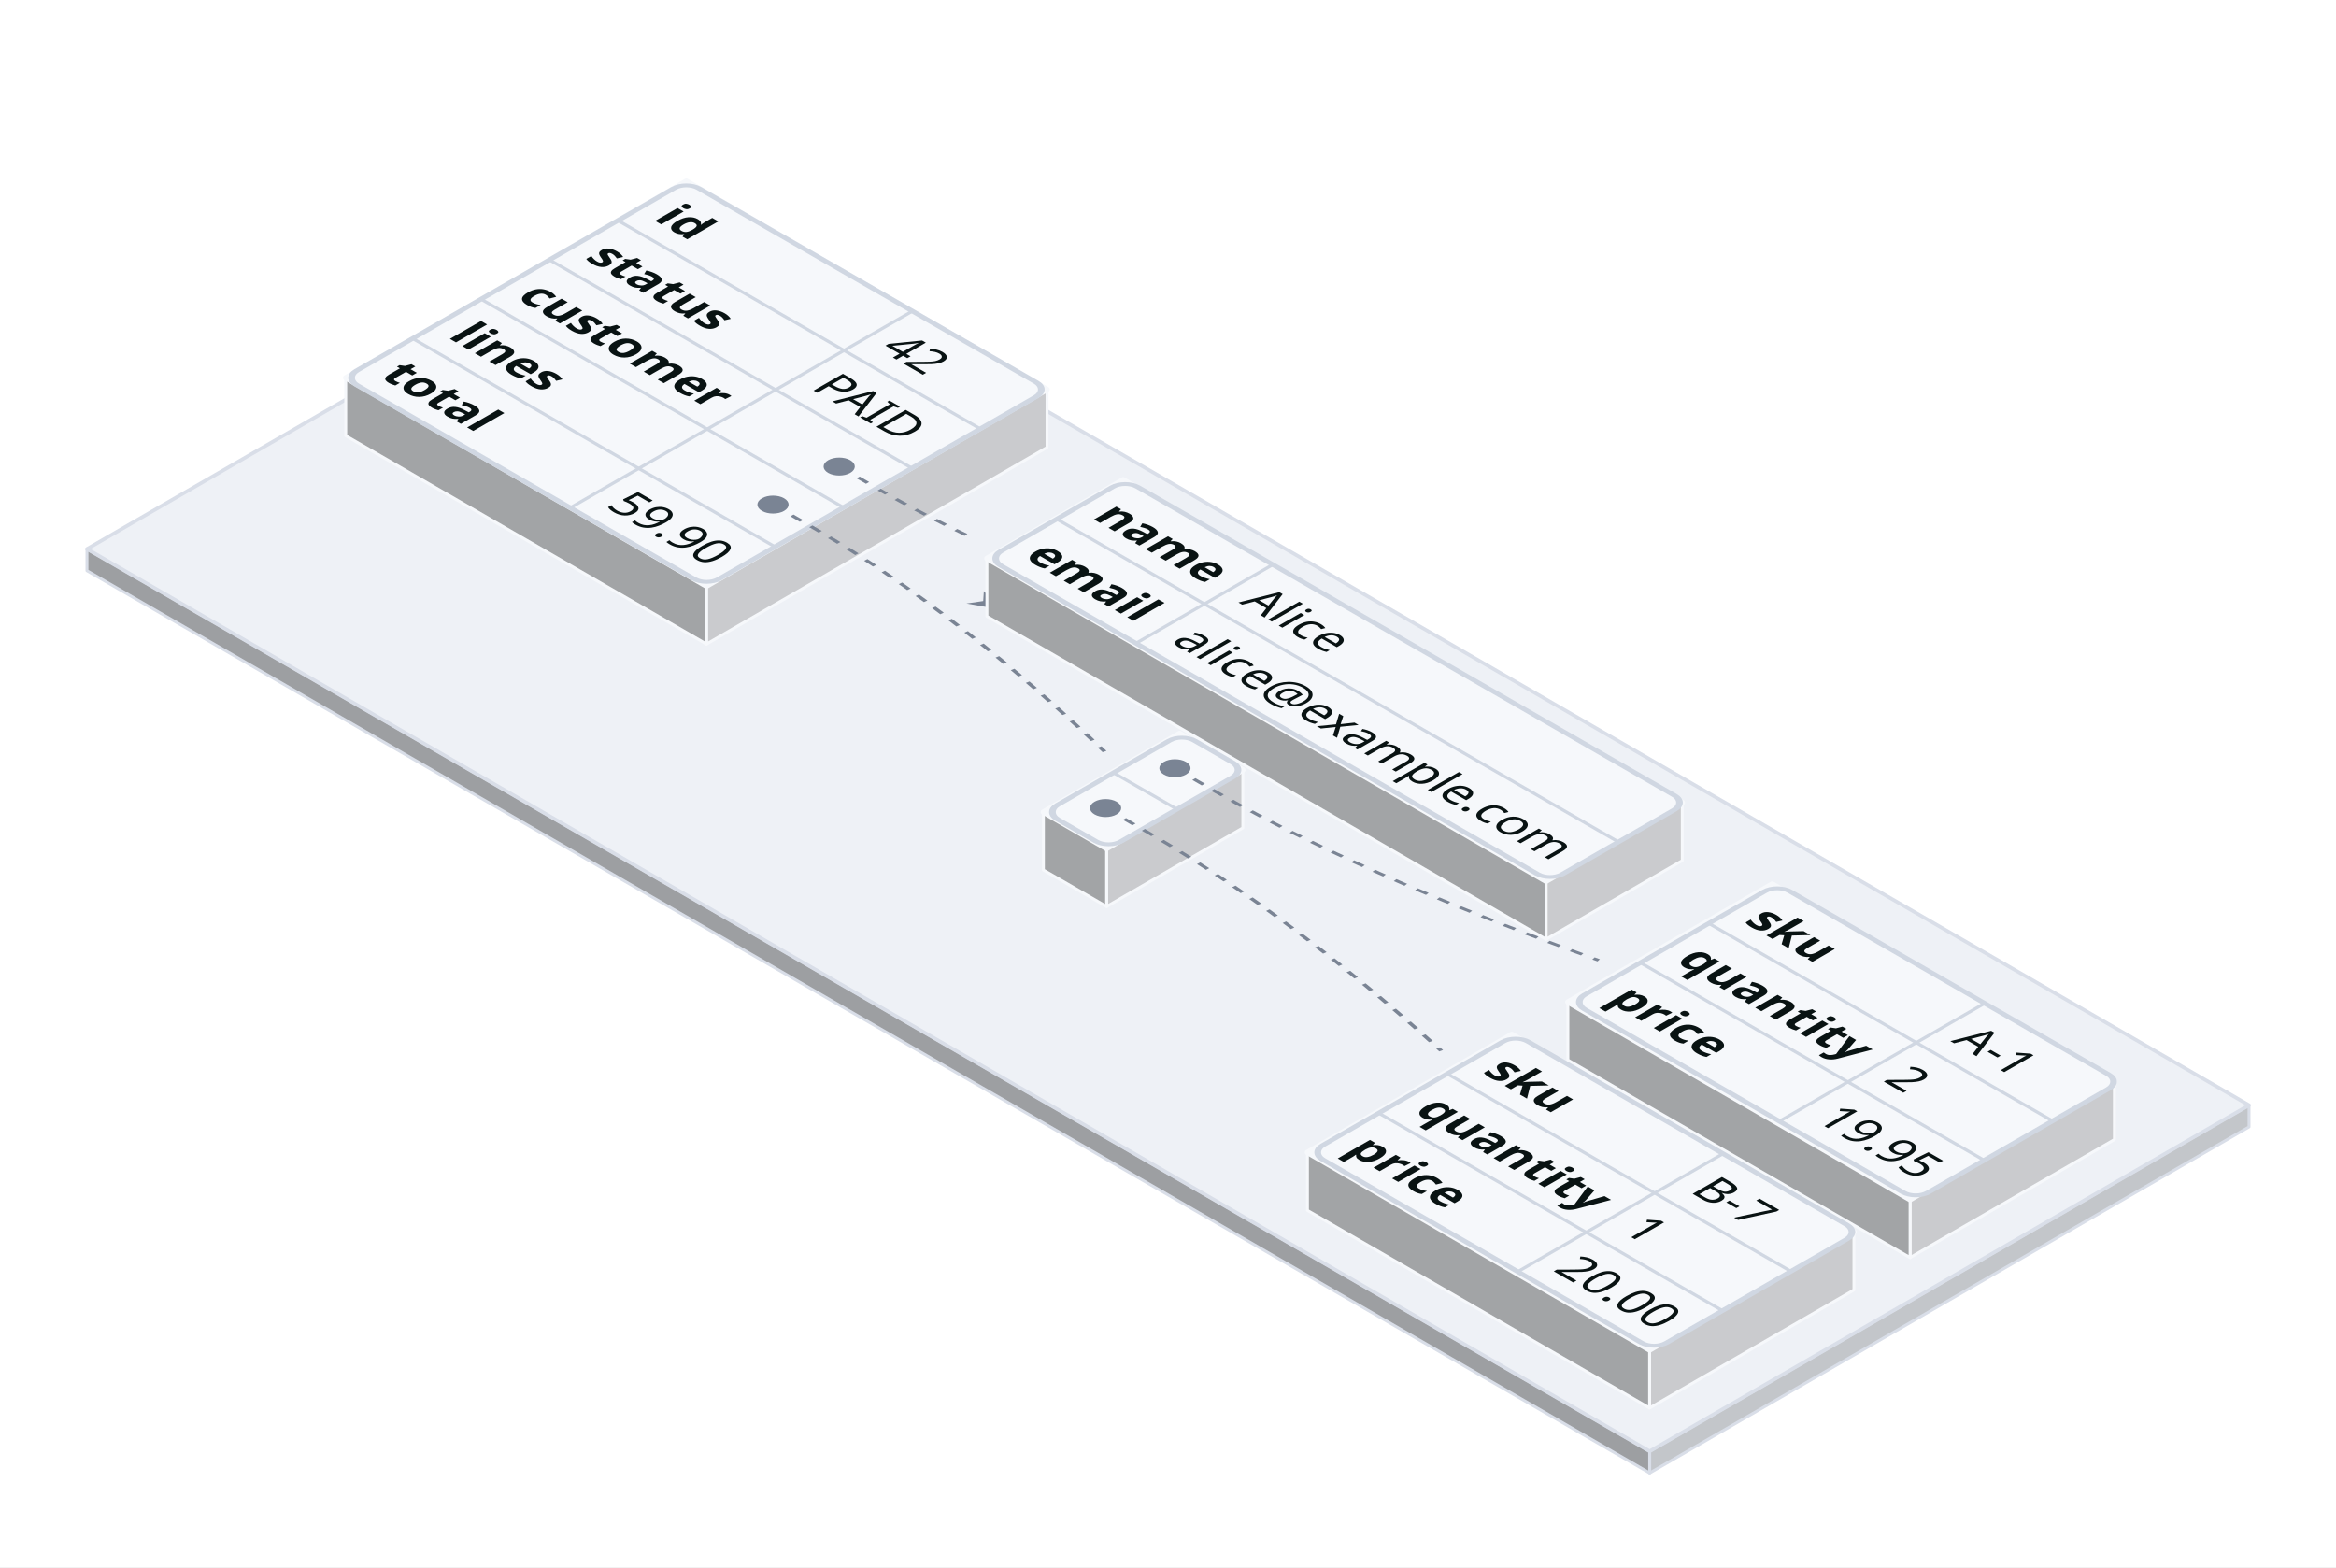
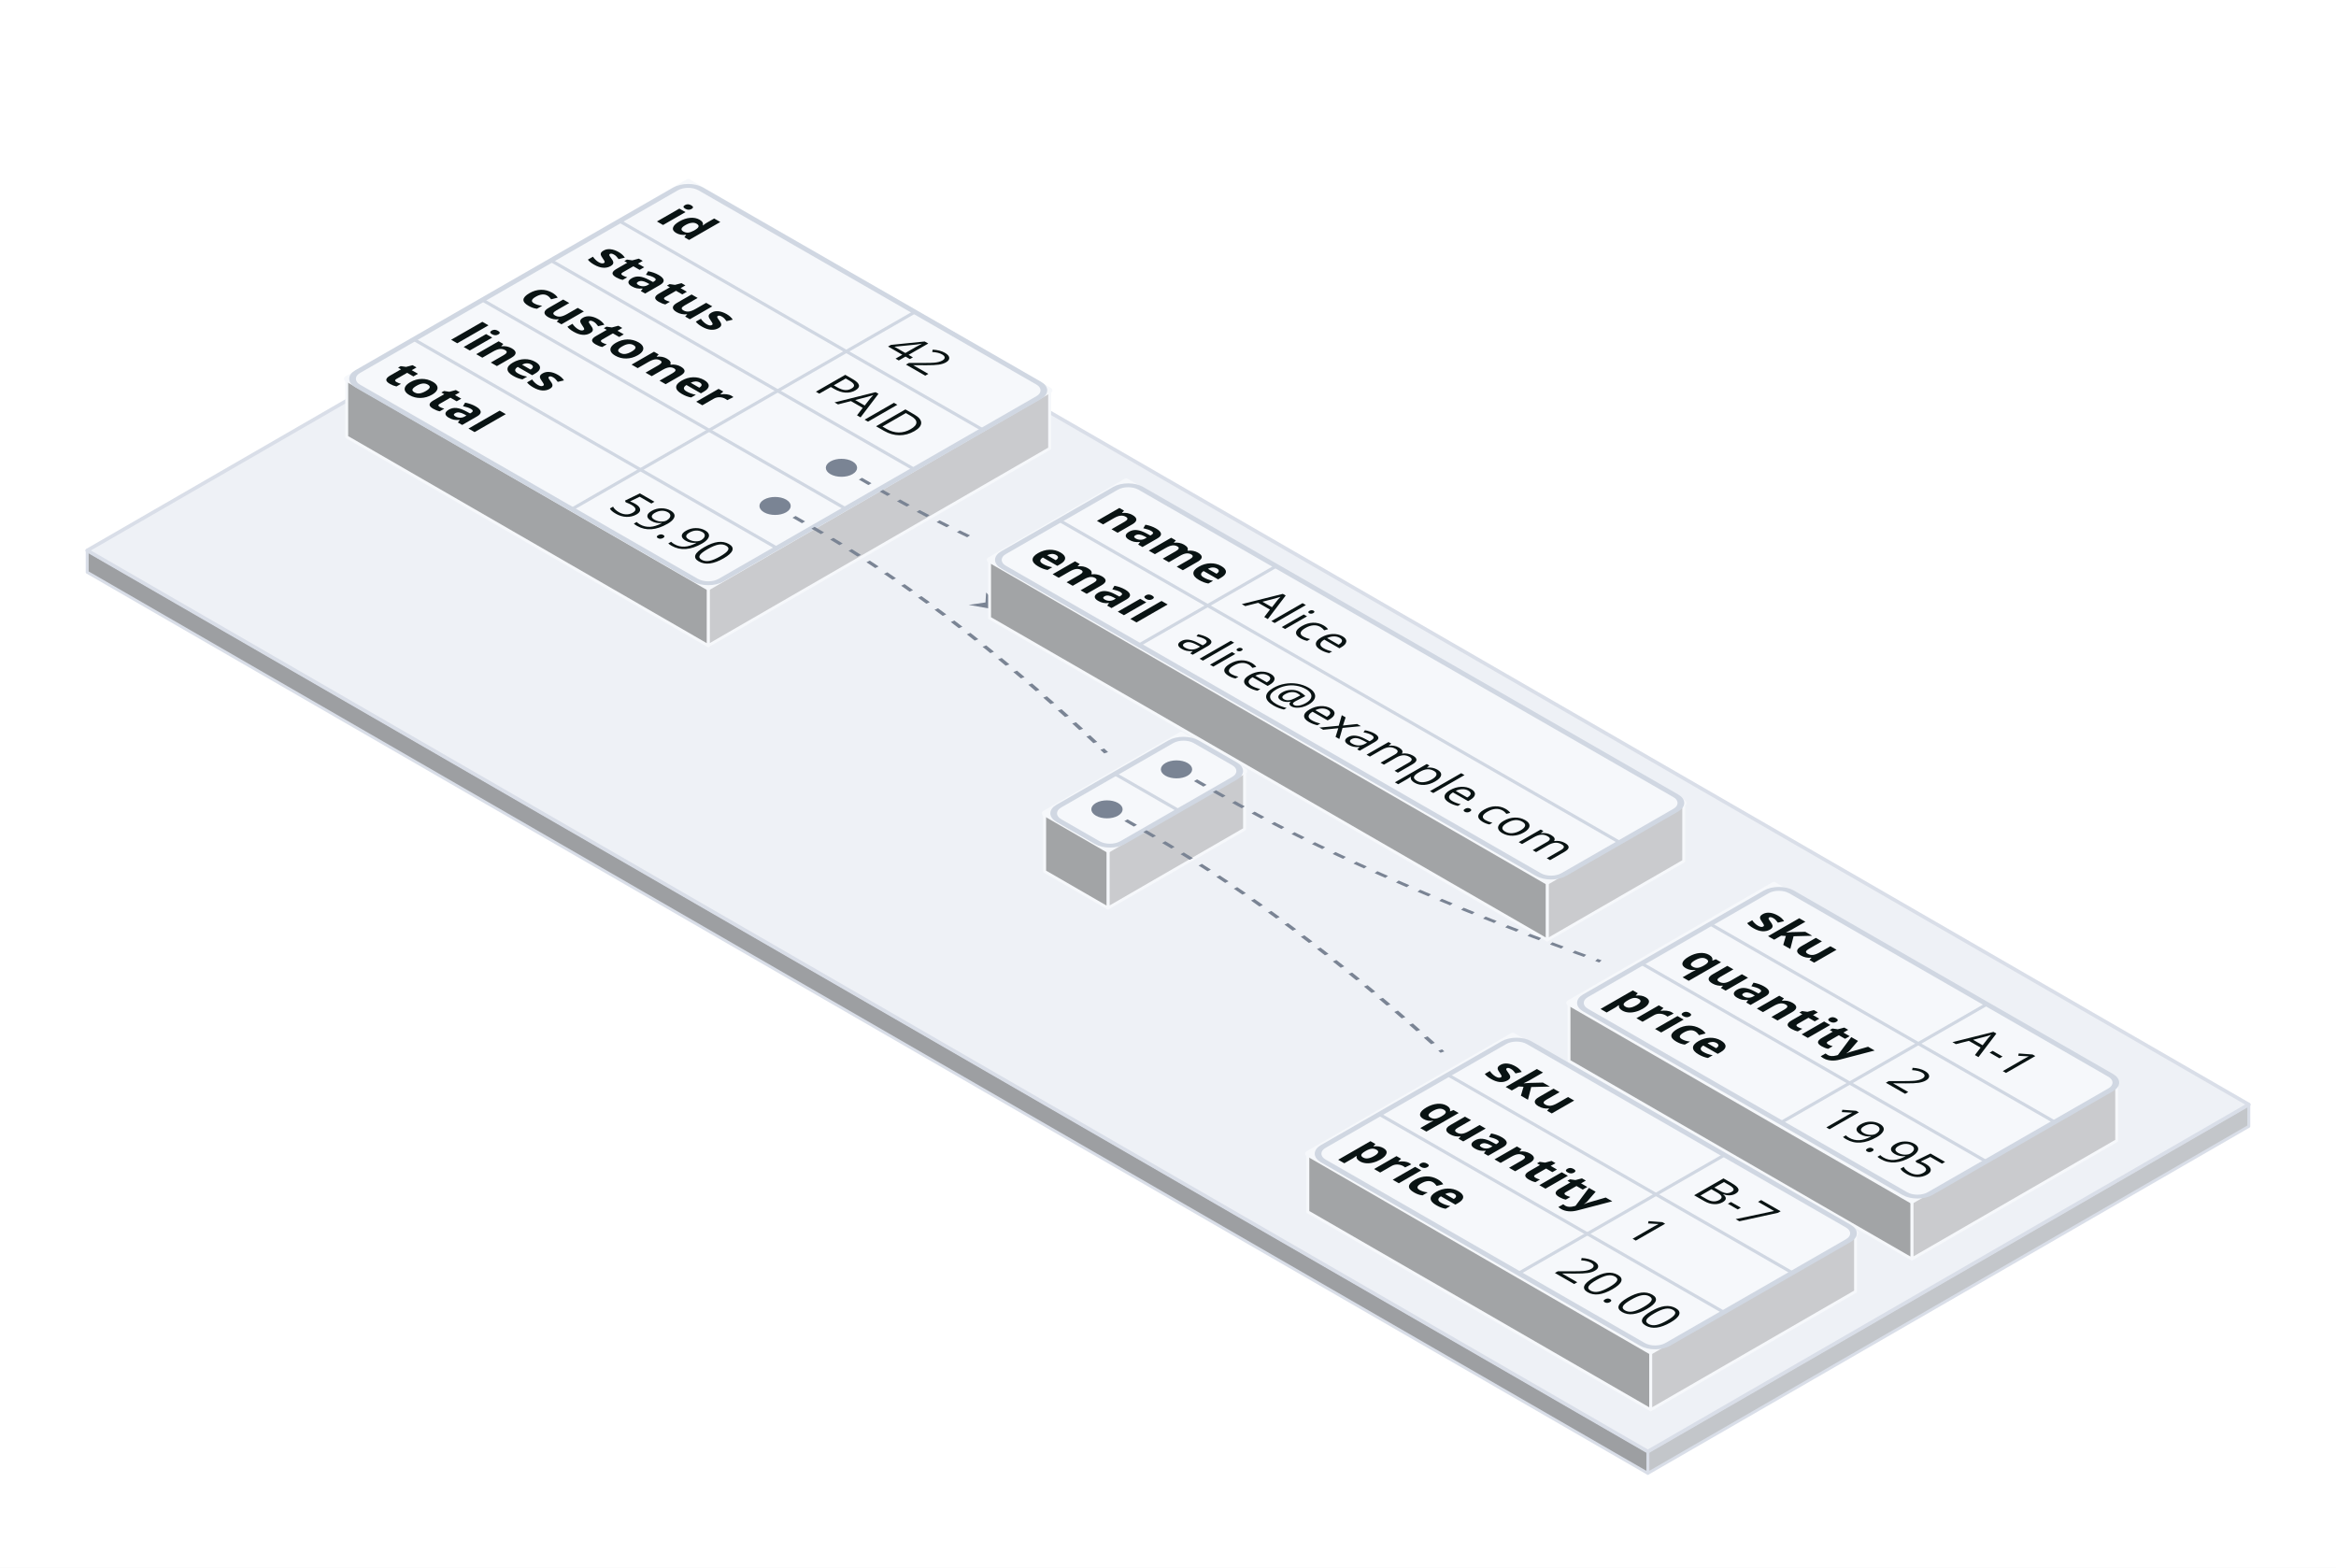
- <svg xmlns="http://www.w3.org/2000/svg" viewBox="-189.41 -56 644.69 432.5" width="644.69" height="432.5">
-   <rect x="-189.41" y="-56" width="644.69" height="432.5" fill="#ffffff" />
+ <svg xmlns="http://www.w3.org/2000/svg" viewBox="-189.41 -56 642.96 431.5" width="642.96" height="431.5">
+   <rect x="-189.41" y="-56" width="642.96" height="431.5" fill="#ffffff" />
  <g transform="translate(0,6)">
-     <polygon points="431.28,249 265.87,344.5 265.87,338.5 431.28,243" fill="#c3c6ca" stroke="#d9dee8" stroke-width="0.8" stroke-linejoin="round" />
-     <polygon points="265.87,344.5 -165.41,95.5 -165.41,89.5 265.87,338.5" fill="#9d9fa2" stroke="#d9dee8" stroke-width="0.8" stroke-linejoin="round" />
-     <polygon points="0,-6 431.28,243 265.87,338.5 -165.41,89.5" fill="#eef1f6" stroke="#d9dee8" stroke-width="1" stroke-linejoin="round" />
+     <polygon points="429.55,248 264.14,343.5 264.14,337.5 429.55,242" fill="#c3c6ca" stroke="#d9dee8" stroke-width="0.8" stroke-linejoin="round" />
+     <polygon points="264.14,343.5 -165.41,95.5 -165.41,89.5 264.14,337.5" fill="#9d9fa2" stroke="#d9dee8" stroke-width="0.8" stroke-linejoin="round" />
+     <polygon points="0,-6 429.55,242 264.14,337.5 -165.41,89.5" fill="#eef1f6" stroke="#d9dee8" stroke-width="1" stroke-linejoin="round" />
  </g>
  <defs />
  <g transform="translate(0,-0) matrix(0.87 0.5 -0.87 0.5 0 0)">
-     <path d="M154.969,66.11 L156.959,62.777 L154.316,59.934 L162.363,62.206 L154.969,66.11" fill="#7A8494" />
-   </g>
-   <g transform="translate(0,-0) matrix(0.87 0.5 -0.87 0.5 0 0)">
-     <path d="M232.965,104.056 L235.972,101.634 L234.488,98.069 L241.211,102.967 L232.965,104.056" fill="#7A8494" />
-   </g>
-   <g transform="translate(0,-0) matrix(0.87 0.5 -0.87 0.5 0 0)">
-     <path d="M370.429,83.295 L371.969,79.776 L369.023,77.312 L377.204,78.546 L370.429,83.295" fill="#7A8494" />
-   </g>
-   <g transform="translate(0,-0) matrix(0.87 0.5 -0.87 0.5 0 0)">
-     <path d="M369.014,133.231 L371.939,130.749 L370.375,127.246 L377.175,131.939 L369.014,133.231" fill="#7A8494" />
-   </g>
-   <g transform="translate(0,0)">
-     <polygon points="99.55,67.48 5.56,121.74 5.56,105.74 99.55,51.48" fill="#cacbce" stroke="#F6F8FB" stroke-width="0.8" stroke-linejoin="round" />
-     <polygon points="5.56,121.74 -93.99,64.26 -93.99,48.26 5.56,105.74" fill="#a2a4a6" stroke="#F6F8FB" stroke-width="0.8" stroke-linejoin="round" />
-     <polygon points="0,-6 99.55,51.48 5.56,105.74 -93.99,48.26" fill="#F6F8FB" stroke="#F6F8FB" stroke-width="1.5" stroke-linejoin="round" />
-   </g>
-   <g transform="translate(0,0)">
-     <polygon points="153.59,172.47 115.99,194.17 115.99,178.17 153.59,156.47" fill="#cacbce" stroke="#F6F8FB" stroke-width="0.8" stroke-linejoin="round" />
-     <polygon points="115.99,194.17 98.55,184.1 98.55,168.1 115.99,178.17" fill="#a2a4a6" stroke="#F6F8FB" stroke-width="0.8" stroke-linejoin="round" />
-     <polygon points="136.14,146.4 153.59,156.47 115.99,178.17 98.55,168.1" fill="#F6F8FB" stroke="#F6F8FB" stroke-width="1.5" stroke-linejoin="round" />
-   </g>
-   <g transform="translate(0,0)">
-     <polygon points="274.87,181.49 237.27,203.19 237.27,187.19 274.87,165.49" fill="#cacbce" stroke="#F6F8FB" stroke-width="0.8" stroke-linejoin="round" />
-     <polygon points="237.27,203.19 82.96,114.1 82.96,98.1 237.27,187.19" fill="#a2a4a6" stroke="#F6F8FB" stroke-width="0.8" stroke-linejoin="round" />
-     <polygon points="120.56,76.4 274.87,165.49 237.27,187.19 82.96,98.1" fill="#F6F8FB" stroke="#F6F8FB" stroke-width="1.5" stroke-linejoin="round" />
-   </g>
-   <g transform="translate(0,0)">
-     <polygon points="394.12,258.49 337.73,291.05 337.73,275.05 394.12,242.49" fill="#cacbce" stroke="#F6F8FB" stroke-width="0.8" stroke-linejoin="round" />
-     <polygon points="337.73,291.05 243.3,236.53 243.3,220.53 337.73,275.05" fill="#a2a4a6" stroke="#F6F8FB" stroke-width="0.8" stroke-linejoin="round" />
-     <polygon points="299.7,187.97 394.12,242.49 337.73,275.05 243.3,220.53" fill="#F6F8FB" stroke="#F6F8FB" stroke-width="1.5" stroke-linejoin="round" />
-   </g>
-   <g transform="translate(0,0)">
-     <polygon points="322.24,299.99 265.85,332.55 265.85,316.55 322.24,283.99" fill="#cacbce" stroke="#F6F8FB" stroke-width="0.8" stroke-linejoin="round" />
-     <polygon points="265.85,332.55 171.42,278.03 171.42,262.03 265.85,316.55" fill="#a2a4a6" stroke="#F6F8FB" stroke-width="0.8" stroke-linejoin="round" />
-     <polygon points="227.82,229.47 322.24,283.99 265.85,316.55 171.42,262.03" fill="#F6F8FB" stroke="#F6F8FB" stroke-width="1.5" stroke-linejoin="round" />
+     <path d="M154.856,66.098 L156.836,62.777 L154.203,59.947 L162.219,62.206 L154.856,66.098" fill="#7A8494" />
+   </g>
+   <g transform="translate(0,-0) matrix(0.87 0.5 -0.87 0.5 0 0)">
+     <path d="M232.533,104.044 L235.531,101.634 L234.057,98.081 L240.749,102.967 L232.533,104.044" fill="#7A8494" />
+   </g>
+   <g transform="translate(0,-0) matrix(0.87 0.5 -0.87 0.5 0 0)">
+     <path d="M369.614,83.286 L371.147,79.776 L368.207,77.321 L376.367,78.546 L369.614,83.286" fill="#7A8494" />
+   </g>
+   <g transform="translate(0,-0) matrix(0.87 0.5 -0.87 0.5 0 0)">
+     <path d="M368.199,133.222 L371.117,130.749 L369.56,127.255 L376.337,131.939 L368.199,133.222" fill="#7A8494" />
+   </g>
+   <g transform="translate(0,0)">
+     <polygon points="99.49,67.44 5.51,121.7 5.51,105.7 99.49,51.44" fill="#cacbce" stroke="#F6F8FB" stroke-width="0.8" stroke-linejoin="round" />
+     <polygon points="5.51,121.7 -93.98,64.26 -93.98,48.26 5.51,105.7" fill="#a2a4a6" stroke="#F6F8FB" stroke-width="0.8" stroke-linejoin="round" />
+     <polygon points="0,-6 99.49,51.44 5.51,105.7 -93.98,48.26" fill="#F6F8FB" stroke="#F6F8FB" stroke-width="1.5" stroke-linejoin="round" />
+   </g>
+   <g transform="translate(0,0)">
+     <polygon points="153.14,172.21 115.55,193.92 115.55,177.92 153.14,156.21" fill="#cacbce" stroke="#F6F8FB" stroke-width="0.8" stroke-linejoin="round" />
+     <polygon points="115.55,193.92 98.12,183.85 98.12,167.85 115.55,177.92" fill="#a2a4a6" stroke="#F6F8FB" stroke-width="0.8" stroke-linejoin="round" />
+     <polygon points="135.71,146.15 153.14,156.21 115.55,177.92 98.12,167.85" fill="#F6F8FB" stroke="#F6F8FB" stroke-width="1.5" stroke-linejoin="round" />
+   </g>
+   <g transform="translate(0,0)">
+     <polygon points="274.02,181 236.43,202.7 236.43,186.7 274.02,165" fill="#cacbce" stroke="#F6F8FB" stroke-width="0.8" stroke-linejoin="round" />
+     <polygon points="236.43,202.7 82.96,114.1 82.96,98.1 236.43,186.7" fill="#a2a4a6" stroke="#F6F8FB" stroke-width="0.8" stroke-linejoin="round" />
+     <polygon points="120.55,76.4 274.02,165 236.43,186.7 82.96,98.1" fill="#F6F8FB" stroke="#F6F8FB" stroke-width="1.5" stroke-linejoin="round" />
+   </g>
+   <g transform="translate(0,0)">
+     <polygon points="393.19,257.95 336.8,290.51 336.8,274.51 393.19,241.95" fill="#cacbce" stroke="#F6F8FB" stroke-width="0.8" stroke-linejoin="round" />
+     <polygon points="336.8,290.51 242.44,236.03 242.44,220.03 336.8,274.51" fill="#a2a4a6" stroke="#F6F8FB" stroke-width="0.8" stroke-linejoin="round" />
+     <polygon points="298.83,187.47 393.19,241.95 336.8,274.51 242.44,220.03" fill="#F6F8FB" stroke="#F6F8FB" stroke-width="1.5" stroke-linejoin="round" />
+   </g>
+   <g transform="translate(0,0)">
+     <polygon points="321.31,299.45 264.92,332.01 264.92,316.01 321.31,283.45" fill="#cacbce" stroke="#F6F8FB" stroke-width="0.8" stroke-linejoin="round" />
+     <polygon points="264.92,332.01 170.56,277.53 170.56,261.53 264.92,316.01" fill="#a2a4a6" stroke="#F6F8FB" stroke-width="0.8" stroke-linejoin="round" />
+     <polygon points="226.95,228.97 321.31,283.45 264.92,316.01 170.56,261.53" fill="#F6F8FB" stroke="#F6F8FB" stroke-width="1.5" stroke-linejoin="round" />
  </g>
  <g transform="translate(0,-16) matrix(0.87 0.5 -0.87 0.5 0 0)">
    <ellipse cx="113" cy="64.5" rx="3" ry="3" fill="#7A8494" style="stroke:#7A8494;stroke-width:1;" />
  </g>
  <g transform="translate(0,-16) matrix(0.87 0.5 -0.87 0.5 0 0)">
-     <ellipse cx="249.5" cy="94.5" rx="3" ry="3" fill="#7A8494" style="stroke:#7A8494;stroke-width:1;" />
-   </g>
-   <g transform="translate(0,-16) matrix(0.87 0.5 -0.87 0.5 0 0)">
-     <ellipse cx="249.5" cy="116.5" rx="3" ry="3" fill="#7A8494" style="stroke:#7A8494;stroke-width:1;" />
+     <ellipse cx="249" cy="94.5" rx="3" ry="3" fill="#7A8494" style="stroke:#7A8494;stroke-width:1;" />
+   </g>
+   <g transform="translate(0,-16) matrix(0.87 0.5 -0.87 0.5 0 0)">
+     <ellipse cx="249" cy="116.5" rx="3" ry="3" fill="#7A8494" style="stroke:#7A8494;stroke-width:1;" />
  </g>
  <g transform="translate(0,-16) matrix(0.87 0.5 -0.87 0.5 0 0)">
    <ellipse cx="113" cy="85.5" rx="3" ry="3" fill="#7A8494" style="stroke:#7A8494;stroke-width:1;" />
  </g>
  <g transform="translate(0,-16) matrix(0.87 0.5 -0.87 0.5 0 0)">
-     <text x="15" y="25.897" fill="#091313" font-size="13" textLength="12.194" font-weight="700" font-family="Noto Sans">id</text>
-   </g>
-   <g transform="translate(0,-16) matrix(0.87 0.5 -0.87 0.5 0 0)">
-     <line x1="10" y1="31.706" x2="124.952" y2="31.706" style="stroke:#D0D7E2;stroke-width:1;" />
-   </g>
-   <g transform="translate(0,-16) matrix(0.87 0.5 -0.87 0.5 0 0)">
-     <text x="15" y="47.603" fill="#091313" font-size="13" textLength="40.599" font-weight="700" font-family="Noto Sans">status</text>
-   </g>
-   <g transform="translate(0,-16) matrix(0.87 0.5 -0.87 0.5 0 0)">
-     <line x1="10" y1="53.412" x2="124.952" y2="53.412" style="stroke:#D0D7E2;stroke-width:1;" />
-   </g>
-   <g transform="translate(0,-16) matrix(0.87 0.5 -0.87 0.5 0 0)">
-     <text x="15" y="69.309" fill="#091313" font-size="13" textLength="61.724" font-weight="700" font-family="Noto Sans">customer</text>
-   </g>
-   <g transform="translate(0,-16) matrix(0.87 0.5 -0.87 0.5 0 0)">
-     <line x1="10" y1="75.118" x2="124.952" y2="75.118" style="stroke:#D0D7E2;stroke-width:1;" />
-   </g>
-   <g transform="translate(0,-16) matrix(0.87 0.5 -0.87 0.5 0 0)">
-     <line x1="81.724" y1="10" x2="81.724" y2="31.706" style="stroke:#D0D7E2;stroke-width:1;" />
-   </g>
-   <g transform="translate(0,-16) matrix(0.87 0.5 -0.87 0.5 0 0)">
-     <text x="15" y="91.015" fill="#091313" font-size="13" textLength="30.615" font-weight="700" font-family="Noto Sans">lines</text>
-   </g>
-   <g transform="translate(0,-16) matrix(0.87 0.5 -0.87 0.5 0 0)">
-     <line x1="10" y1="96.824" x2="124.952" y2="96.824" style="stroke:#D0D7E2;stroke-width:1;" />
-   </g>
-   <g transform="translate(0,-16) matrix(0.87 0.5 -0.87 0.5 0 0)">
-     <text x="86.724" y="25.897" fill="#091313" font-size="13" textLength="14.872" font-family="Noto Sans">42</text>
-   </g>
-   <g transform="translate(0,-16) matrix(0.87 0.5 -0.87 0.5 0 0)">
-     <line x1="81.724" y1="31.706" x2="81.724" y2="53.412" style="stroke:#D0D7E2;stroke-width:1;" />
-   </g>
-   <g transform="translate(0,-16) matrix(0.87 0.5 -0.87 0.5 0 0)">
-     <text x="15" y="112.721" fill="#091313" font-size="13" textLength="31.148" font-weight="700" font-family="Noto Sans">total</text>
-   </g>
-   <g transform="translate(0,-16) matrix(0.87 0.5 -0.87 0.5 0 0)">
-     <text x="86.724" y="47.603" fill="#091313" font-size="13" textLength="30.069" font-family="Noto Sans">PAID</text>
-   </g>
-   <g transform="translate(0,-16) matrix(0.87 0.5 -0.87 0.5 0 0)">
-     <line x1="81.724" y1="53.412" x2="81.724" y2="75.118" style="stroke:#D0D7E2;stroke-width:1;" />
-   </g>
-   <g transform="translate(0,-16) matrix(0.87 0.5 -0.87 0.5 0 0)">
-     <text x="86.724" y="69.309" fill="#091313" font-size="13" textLength="10.14" font-family="Noto Sans">   </text>
-   </g>
-   <g transform="translate(0,-16) matrix(0.87 0.5 -0.87 0.5 0 0)">
-     <line x1="81.724" y1="75.118" x2="81.724" y2="96.824" style="stroke:#D0D7E2;stroke-width:1;" />
-   </g>
-   <g transform="translate(0,-16) matrix(0.87 0.5 -0.87 0.5 0 0)">
-     <text x="86.724" y="91.015" fill="#091313" font-size="13" textLength="10.14" font-family="Noto Sans">   </text>
-   </g>
-   <g transform="translate(0,-16) matrix(0.87 0.5 -0.87 0.5 0 0)">
-     <line x1="81.724" y1="96.824" x2="81.724" y2="118.53" style="stroke:#D0D7E2;stroke-width:1;" />
-   </g>
-   <g transform="translate(0,-16) matrix(0.87 0.5 -0.87 0.5 0 0)">
-     <text x="86.724" y="112.721" fill="#091313" font-size="13" textLength="33.228" font-family="Noto Sans">59.90</text>
-   </g>
-   <g transform="translate(0,-16) matrix(0.87 0.5 -0.87 0.5 0 0)">
-     <text x="167" y="38.691" fill="#091313" font-size="13" textLength="36.842" font-weight="700" font-family="Noto Sans">name</text>
-   </g>
-   <g transform="translate(0,-16) matrix(0.87 0.5 -0.87 0.5 0 0)">
-     <line x1="162" y1="44.5" x2="340.184" y2="44.5" style="stroke:#D0D7E2;stroke-width:1;" />
-   </g>
-   <g transform="translate(0,-16) matrix(0.87 0.5 -0.87 0.5 0 0)">
-     <path d="M113,64.5 L126,64.5 C135.328,64.5 145,63.946 154.643,63.022" style="stroke:#7A8494;stroke-width:1;stroke-dasharray:3,3;" fill="none" />
-   </g>
-   <g transform="translate(0,-16) matrix(0.87 0.5 -0.87 0.5 0 0)">
-     <text x="167" y="60.397" fill="#091313" font-size="13" textLength="36.231" font-weight="700" font-family="Noto Sans">email</text>
-   </g>
-   <g transform="translate(0,-16) matrix(0.87 0.5 -0.87 0.5 0 0)">
-     <line x1="208.842" y1="22.794" x2="208.842" y2="44.5" style="stroke:#D0D7E2;stroke-width:1;" />
-   </g>
-   <g transform="translate(0,-16) matrix(0.87 0.5 -0.87 0.5 0 0)">
-     <rect x="10" y="10" width="114.952" height="108.53" fill="none" style="stroke:#D0D7E2;stroke-width:1.5;" rx="4" ry="4" />
-   </g>
-   <g transform="translate(0,-16) matrix(0.87 0.5 -0.87 0.5 0 0)">
-     <text x="213.842" y="38.691" fill="#091313" font-size="13" textLength="28.587" font-family="Noto Sans">Alice</text>
-   </g>
-   <g transform="translate(0,-16) matrix(0.87 0.5 -0.87 0.5 0 0)">
-     <line x1="208.842" y1="44.5" x2="208.842" y2="66.206" style="stroke:#D0D7E2;stroke-width:1;" />
-   </g>
-   <g transform="translate(0,-16) matrix(0.87 0.5 -0.87 0.5 0 0)">
-     <text x="213.842" y="60.397" fill="#091313" font-size="13" textLength="121.342" font-family="Noto Sans">alice@example.com</text>
-   </g>
-   <g transform="translate(0,-16) matrix(0.87 0.5 -0.87 0.5 0 0)">
-     <path d="M113,85.5 L126,85.5 C164.97,85.5 209.942,95.17 233.727,101.063" style="stroke:#7A8494;stroke-width:1;stroke-dasharray:3,3;" fill="none" />
-   </g>
-   <g transform="translate(0,-16) matrix(0.87 0.5 -0.87 0.5 0 0)">
-     <text x="246" y="99.691" fill="#091313" font-size="13" textLength="10.14" font-family="Noto Sans">   </text>
-   </g>
-   <g transform="translate(0,-16) matrix(0.87 0.5 -0.87 0.5 0 0)">
-     <line x1="241" y1="105.5" x2="261.14" y2="105.5" style="stroke:#D0D7E2;stroke-width:1;" />
-   </g>
-   <g transform="translate(0,-16) matrix(0.87 0.5 -0.87 0.5 0 0)">
-     <text x="246" y="121.397" fill="#091313" font-size="13" textLength="10.14" font-family="Noto Sans">   </text>
-   </g>
-   <g transform="translate(0,-16) matrix(0.87 0.5 -0.87 0.5 0 0)">
-     <rect x="241" y="83.794" width="20.14" height="43.412" fill="none" style="stroke:#D0D7E2;stroke-width:1.5;" rx="4" ry="4" />
-   </g>
-   <g transform="translate(0,-16) matrix(0.87 0.5 -0.87 0.5 0 0)">
-     <rect x="162" y="22.794" width="178.184" height="43.412" fill="none" style="stroke:#D0D7E2;stroke-width:1.5;" rx="4" ry="4" />
-   </g>
-   <g transform="translate(0,-16) matrix(0.87 0.5 -0.87 0.5 0 0)">
-     <text x="382" y="46.838" fill="#091313" font-size="13" textLength="23.062" font-weight="700" font-family="Noto Sans">sku</text>
-   </g>
-   <g transform="translate(0,-16) matrix(0.87 0.5 -0.87 0.5 0 0)">
-     <line x1="377" y1="52.647" x2="486.037" y2="52.647" style="stroke:#D0D7E2;stroke-width:1;" />
-   </g>
-   <g transform="translate(0,-16) matrix(0.87 0.5 -0.87 0.5 0 0)">
-     <text x="382" y="68.544" fill="#091313" font-size="13" textLength="55.809" font-weight="700" font-family="Noto Sans">quantity</text>
-   </g>
-   <g transform="translate(0,-16) matrix(0.87 0.5 -0.87 0.5 0 0)">
-     <path d="M249.5,94.5 L262.5,94.5 C298.436,94.5 337.981,87.596 369.726,80.304" style="stroke:#7A8494;stroke-width:1;stroke-dasharray:3,3;" fill="none" />
-   </g>
-   <g transform="translate(0,-16) matrix(0.87 0.5 -0.87 0.5 0 0)">
-     <line x1="377" y1="74.353" x2="486.037" y2="74.353" style="stroke:#D0D7E2;stroke-width:1;" />
-   </g>
-   <g transform="translate(0,-16) matrix(0.87 0.5 -0.87 0.5 0 0)">
-     <text x="382" y="90.25" fill="#091313" font-size="13" textLength="32.461" font-weight="700" font-family="Noto Sans">price</text>
-   </g>
-   <g transform="translate(0,-16) matrix(0.87 0.5 -0.87 0.5 0 0)">
-     <line x1="442.809" y1="30.941" x2="442.809" y2="52.647" style="stroke:#D0D7E2;stroke-width:1;" />
-   </g>
-   <g transform="translate(0,-16) matrix(0.87 0.5 -0.87 0.5 0 0)">
-     <text x="447.809" y="46.838" fill="#091313" font-size="13" textLength="19.929" font-family="Noto Sans">A-1</text>
-   </g>
-   <g transform="translate(0,-16) matrix(0.87 0.5 -0.87 0.5 0 0)">
-     <line x1="442.809" y1="52.647" x2="442.809" y2="74.353" style="stroke:#D0D7E2;stroke-width:1;" />
-   </g>
-   <g transform="translate(0,-16) matrix(0.87 0.5 -0.87 0.5 0 0)">
-     <path d="M249.5,116.5 L262.5,116.5 C298.398,116.5 337.942,123.182 369.694,130.238" style="stroke:#7A8494;stroke-width:1;stroke-dasharray:3,3;" fill="none" />
-   </g>
-   <g transform="translate(0,-16) matrix(0.87 0.5 -0.87 0.5 0 0)">
-     <text x="382" y="129.838" fill="#091313" font-size="13" textLength="23.062" font-weight="700" font-family="Noto Sans">sku</text>
-   </g>
-   <g transform="translate(0,-16) matrix(0.87 0.5 -0.87 0.5 0 0)">
-     <text x="447.809" y="68.544" fill="#091313" font-size="13" font-family="Noto Sans">2</text>
-   </g>
-   <g transform="translate(0,-16) matrix(0.87 0.5 -0.87 0.5 0 0)">
-     <line x1="377" y1="135.647" x2="486.037" y2="135.647" style="stroke:#D0D7E2;stroke-width:1;" />
-   </g>
-   <g transform="translate(0,-16) matrix(0.87 0.5 -0.87 0.5 0 0)">
-     <line x1="442.809" y1="74.353" x2="442.809" y2="96.059" style="stroke:#D0D7E2;stroke-width:1;" />
-   </g>
-   <g transform="translate(0,-16) matrix(0.87 0.5 -0.87 0.5 0 0)">
-     <text x="382" y="151.544" fill="#091313" font-size="13" textLength="55.809" font-weight="700" font-family="Noto Sans">quantity</text>
-   </g>
-   <g transform="translate(0,-16) matrix(0.87 0.5 -0.87 0.5 0 0)">
-     <text x="447.809" y="90.25" fill="#091313" font-size="13" textLength="33.228" font-family="Noto Sans">19.95</text>
-   </g>
-   <g transform="translate(0,-16) matrix(0.87 0.5 -0.87 0.5 0 0)">
-     <line x1="377" y1="157.353" x2="486.037" y2="157.353" style="stroke:#D0D7E2;stroke-width:1;" />
-   </g>
-   <g transform="translate(0,-16) matrix(0.87 0.5 -0.87 0.5 0 0)">
-     <text x="382" y="173.25" fill="#091313" font-size="13" textLength="32.461" font-weight="700" font-family="Noto Sans">price</text>
-   </g>
-   <g transform="translate(0,-16) matrix(0.87 0.5 -0.87 0.5 0 0)">
-     <line x1="442.809" y1="113.941" x2="442.809" y2="135.647" style="stroke:#D0D7E2;stroke-width:1;" />
-   </g>
-   <g transform="translate(0,-16) matrix(0.87 0.5 -0.87 0.5 0 0)">
-     <text x="447.809" y="129.838" fill="#091313" font-size="13" textLength="20.072" font-family="Noto Sans">B-7</text>
-   </g>
-   <g transform="translate(0,-16) matrix(0.87 0.5 -0.87 0.5 0 0)">
-     <line x1="442.809" y1="135.647" x2="442.809" y2="157.353" style="stroke:#D0D7E2;stroke-width:1;" />
-   </g>
-   <g transform="translate(0,-16) matrix(0.87 0.5 -0.87 0.5 0 0)">
-     <rect x="377" y="30.941" width="109.037" height="65.118" fill="none" style="stroke:#D0D7E2;stroke-width:1.5;" rx="4" ry="4" />
-   </g>
-   <g transform="translate(0,-16) matrix(0.87 0.5 -0.87 0.5 0 0)">
-     <text x="447.809" y="151.544" fill="#091313" font-size="13" font-family="Noto Sans">1</text>
-   </g>
-   <g transform="translate(0,-16) matrix(0.87 0.5 -0.87 0.5 0 0)">
-     <line x1="442.809" y1="157.353" x2="442.809" y2="179.059" style="stroke:#D0D7E2;stroke-width:1;" />
-   </g>
-   <g transform="translate(0,-16) matrix(0.87 0.5 -0.87 0.5 0 0)">
-     <text x="447.809" y="173.25" fill="#091313" font-size="13" textLength="33.228" font-family="Noto Sans">20.00</text>
-   </g>
-   <g transform="translate(0,-16) matrix(0.87 0.5 -0.87 0.5 0 0)">
-     <rect x="377" y="113.941" width="109.037" height="65.118" fill="none" style="stroke:#D0D7E2;stroke-width:1.5;" rx="4" ry="4" />
+     <text x="15" y="25.895" fill="#091313" font-size="13" textLength="12.194" font-weight="700" font-family="Open Sans">id</text>
+   </g>
+   <g transform="translate(0,-16) matrix(0.87 0.5 -0.87 0.5 0 0)">
+     <line x1="10" y1="31.704" x2="124.878" y2="31.704" style="stroke:#D0D7E2;stroke-width:1;" />
+   </g>
+   <g transform="translate(0,-16) matrix(0.87 0.5 -0.87 0.5 0 0)">
+     <text x="15" y="47.599" fill="#091313" font-size="13" textLength="40.606" font-weight="700" font-family="Open Sans">status</text>
+   </g>
+   <g transform="translate(0,-16) matrix(0.87 0.5 -0.87 0.5 0 0)">
+     <line x1="10" y1="53.407" x2="124.878" y2="53.407" style="stroke:#D0D7E2;stroke-width:1;" />
+   </g>
+   <g transform="translate(0,-16) matrix(0.87 0.5 -0.87 0.5 0 0)">
+     <text x="15" y="69.302" fill="#091313" font-size="13" textLength="61.731" font-weight="700" font-family="Open Sans">customer</text>
+   </g>
+   <g transform="translate(0,-16) matrix(0.87 0.5 -0.87 0.5 0 0)">
+     <line x1="10" y1="75.111" x2="124.878" y2="75.111" style="stroke:#D0D7E2;stroke-width:1;" />
+   </g>
+   <g transform="translate(0,-16) matrix(0.87 0.5 -0.87 0.5 0 0)">
+     <line x1="81.731" y1="10" x2="81.731" y2="31.704" style="stroke:#D0D7E2;stroke-width:1;" />
+   </g>
+   <g transform="translate(0,-16) matrix(0.87 0.5 -0.87 0.5 0 0)">
+     <text x="15" y="91.006" fill="#091313" font-size="13" textLength="30.621" font-weight="700" font-family="Open Sans">lines</text>
+   </g>
+   <g transform="translate(0,-16) matrix(0.87 0.5 -0.87 0.5 0 0)">
+     <line x1="10" y1="96.814" x2="124.878" y2="96.814" style="stroke:#D0D7E2;stroke-width:1;" />
+   </g>
+   <g transform="translate(0,-16) matrix(0.87 0.5 -0.87 0.5 0 0)">
+     <text x="86.731" y="25.895" fill="#091313" font-size="13" textLength="14.866" font-family="Open Sans">42</text>
+   </g>
+   <g transform="translate(0,-16) matrix(0.87 0.5 -0.87 0.5 0 0)">
+     <line x1="81.731" y1="31.704" x2="81.731" y2="53.407" style="stroke:#D0D7E2;stroke-width:1;" />
+   </g>
+   <g transform="translate(0,-16) matrix(0.87 0.5 -0.87 0.5 0 0)">
+     <text x="15" y="112.709" fill="#091313" font-size="13" textLength="31.154" font-weight="700" font-family="Open Sans">total</text>
+   </g>
+   <g transform="translate(0,-16) matrix(0.87 0.5 -0.87 0.5 0 0)">
+     <text x="86.731" y="47.599" fill="#091313" font-size="13" textLength="29.104" font-family="Open Sans">PAID</text>
+   </g>
+   <g transform="translate(0,-16) matrix(0.87 0.5 -0.87 0.5 0 0)">
+     <line x1="81.731" y1="53.407" x2="81.731" y2="75.111" style="stroke:#D0D7E2;stroke-width:1;" />
+   </g>
+   <g transform="translate(0,-16) matrix(0.87 0.5 -0.87 0.5 0 0)">
+     <text x="86.731" y="69.302" fill="#091313" font-size="13" textLength="10.131" font-family="Open Sans">   </text>
+   </g>
+   <g transform="translate(0,-16) matrix(0.87 0.5 -0.87 0.5 0 0)">
+     <line x1="81.731" y1="75.111" x2="81.731" y2="96.814" style="stroke:#D0D7E2;stroke-width:1;" />
+   </g>
+   <g transform="translate(0,-16) matrix(0.87 0.5 -0.87 0.5 0 0)">
+     <text x="86.731" y="91.006" fill="#091313" font-size="13" textLength="10.131" font-family="Open Sans">   </text>
+   </g>
+   <g transform="translate(0,-16) matrix(0.87 0.5 -0.87 0.5 0 0)">
+     <line x1="81.731" y1="96.814" x2="81.731" y2="118.518" style="stroke:#D0D7E2;stroke-width:1;" />
+   </g>
+   <g transform="translate(0,-16) matrix(0.87 0.5 -0.87 0.5 0 0)">
+     <text x="86.731" y="112.709" fill="#091313" font-size="13" textLength="33.147" font-family="Open Sans">59.90</text>
+   </g>
+   <g transform="translate(0,-16) matrix(0.87 0.5 -0.87 0.5 0 0)">
+     <text x="167" y="38.691" fill="#091313" font-size="13" textLength="36.842" font-weight="700" font-family="Open Sans">name</text>
+   </g>
+   <g transform="translate(0,-16) matrix(0.87 0.5 -0.87 0.5 0 0)">
+     <line x1="162" y1="44.5" x2="339.206" y2="44.5" style="stroke:#D0D7E2;stroke-width:1;" />
+   </g>
+   <g transform="translate(0,-16) matrix(0.87 0.5 -0.87 0.5 0 0)">
+     <path d="M113,64.5 L126,64.5 C135.291,64.5 144.925,63.946 154.53,63.022" style="stroke:#7A8494;stroke-width:1;stroke-dasharray:3,3;" fill="none" />
+   </g>
+   <g transform="translate(0,-16) matrix(0.87 0.5 -0.87 0.5 0 0)">
+     <text x="167" y="60.395" fill="#091313" font-size="13" textLength="36.232" font-weight="700" font-family="Open Sans">email</text>
+   </g>
+   <g transform="translate(0,-16) matrix(0.87 0.5 -0.87 0.5 0 0)">
+     <line x1="208.842" y1="22.796" x2="208.842" y2="44.5" style="stroke:#D0D7E2;stroke-width:1;" />
+   </g>
+   <g transform="translate(0,-16) matrix(0.87 0.5 -0.87 0.5 0 0)">
+     <rect x="10" y="10" width="114.878" height="108.518" fill="none" style="stroke:#D0D7E2;stroke-width:1.5;" rx="4" ry="4" />
+   </g>
+   <g transform="translate(0,-16) matrix(0.87 0.5 -0.87 0.5 0 0)">
+     <text x="213.842" y="38.691" fill="#091313" font-size="13" textLength="28.311" font-family="Open Sans">Alice</text>
+   </g>
+   <g transform="translate(0,-16) matrix(0.87 0.5 -0.87 0.5 0 0)">
+     <line x1="208.842" y1="44.5" x2="208.842" y2="66.204" style="stroke:#D0D7E2;stroke-width:1;" />
+   </g>
+   <g transform="translate(0,-16) matrix(0.87 0.5 -0.87 0.5 0 0)">
+     <text x="213.842" y="60.395" fill="#091313" font-size="13" textLength="120.364" font-family="Open Sans">alice@example.com</text>
+   </g>
+   <g transform="translate(0,-16) matrix(0.87 0.5 -0.87 0.5 0 0)">
+     <path d="M113,85.5 L126,85.5 C164.817,85.5 209.608,95.17 233.295,101.063" style="stroke:#7A8494;stroke-width:1;stroke-dasharray:3,3;" fill="none" />
+   </g>
+   <g transform="translate(0,-16) matrix(0.87 0.5 -0.87 0.5 0 0)">
+     <text x="245.5" y="99.691" fill="#091313" font-size="13" textLength="10.131" font-family="Open Sans">   </text>
+   </g>
+   <g transform="translate(0,-16) matrix(0.87 0.5 -0.87 0.5 0 0)">
+     <line x1="240.5" y1="105.5" x2="260.631" y2="105.5" style="stroke:#D0D7E2;stroke-width:1;" />
+   </g>
+   <g transform="translate(0,-16) matrix(0.87 0.5 -0.87 0.5 0 0)">
+     <text x="245.5" y="121.395" fill="#091313" font-size="13" textLength="10.131" font-family="Open Sans">   </text>
+   </g>
+   <g transform="translate(0,-16) matrix(0.87 0.5 -0.87 0.5 0 0)">
+     <rect x="240.5" y="83.796" width="20.131" height="43.407" fill="none" style="stroke:#D0D7E2;stroke-width:1.5;" rx="4" ry="4" />
+   </g>
+   <g transform="translate(0,-16) matrix(0.87 0.5 -0.87 0.5 0 0)">
+     <rect x="162" y="22.796" width="177.206" height="43.407" fill="none" style="stroke:#D0D7E2;stroke-width:1.5;" rx="4" ry="4" />
+   </g>
+   <g transform="translate(0,-16) matrix(0.87 0.5 -0.87 0.5 0 0)">
+     <text x="381" y="46.84" fill="#091313" font-size="13" textLength="23.067" font-weight="700" font-family="Open Sans">sku</text>
+   </g>
+   <g transform="translate(0,-16) matrix(0.87 0.5 -0.87 0.5 0 0)">
+     <line x1="376" y1="52.648" x2="484.962" y2="52.648" style="stroke:#D0D7E2;stroke-width:1;" />
+   </g>
+   <g transform="translate(0,-16) matrix(0.87 0.5 -0.87 0.5 0 0)">
+     <text x="381" y="68.543" fill="#091313" font-size="13" textLength="55.815" font-weight="700" font-family="Open Sans">quantity</text>
+   </g>
+   <g transform="translate(0,-16) matrix(0.87 0.5 -0.87 0.5 0 0)">
+     <path d="M249,94.5 L262,94.5 C297.832,94.5 337.261,87.596 368.91,80.304" style="stroke:#7A8494;stroke-width:1;stroke-dasharray:3,3;" fill="none" />
+   </g>
+   <g transform="translate(0,-16) matrix(0.87 0.5 -0.87 0.5 0 0)">
+     <line x1="376" y1="74.352" x2="484.962" y2="74.352" style="stroke:#D0D7E2;stroke-width:1;" />
+   </g>
+   <g transform="translate(0,-16) matrix(0.87 0.5 -0.87 0.5 0 0)">
+     <text x="381" y="90.247" fill="#091313" font-size="13" textLength="32.462" font-weight="700" font-family="Open Sans">price</text>
+   </g>
+   <g transform="translate(0,-16) matrix(0.87 0.5 -0.87 0.5 0 0)">
+     <line x1="441.815" y1="30.945" x2="441.815" y2="52.648" style="stroke:#D0D7E2;stroke-width:1;" />
+   </g>
+   <g transform="translate(0,-16) matrix(0.87 0.5 -0.87 0.5 0 0)">
+     <text x="446.815" y="46.84" fill="#091313" font-size="13" textLength="19.836" font-family="Open Sans">A-1</text>
+   </g>
+   <g transform="translate(0,-16) matrix(0.87 0.5 -0.87 0.5 0 0)">
+     <line x1="441.815" y1="52.648" x2="441.815" y2="74.352" style="stroke:#D0D7E2;stroke-width:1;" />
+   </g>
+   <g transform="translate(0,-16) matrix(0.87 0.5 -0.87 0.5 0 0)">
+     <path d="M249,116.5 L262,116.5 C297.795,116.5 337.221,123.182 368.879,130.238" style="stroke:#7A8494;stroke-width:1;stroke-dasharray:3,3;" fill="none" />
+   </g>
+   <g transform="translate(0,-16) matrix(0.87 0.5 -0.87 0.5 0 0)">
+     <text x="381" y="129.84" fill="#091313" font-size="13" textLength="23.067" font-weight="700" font-family="Open Sans">sku</text>
+   </g>
+   <g transform="translate(0,-16) matrix(0.87 0.5 -0.87 0.5 0 0)">
+     <text x="446.815" y="68.543" fill="#091313" font-size="13" font-family="Open Sans">2</text>
+   </g>
+   <g transform="translate(0,-16) matrix(0.87 0.5 -0.87 0.5 0 0)">
+     <line x1="376" y1="135.648" x2="484.962" y2="135.648" style="stroke:#D0D7E2;stroke-width:1;" />
+   </g>
+   <g transform="translate(0,-16) matrix(0.87 0.5 -0.87 0.5 0 0)">
+     <line x1="441.815" y1="74.352" x2="441.815" y2="96.055" style="stroke:#D0D7E2;stroke-width:1;" />
+   </g>
+   <g transform="translate(0,-16) matrix(0.87 0.5 -0.87 0.5 0 0)">
+     <text x="381" y="151.543" fill="#091313" font-size="13" textLength="55.815" font-weight="700" font-family="Open Sans">quantity</text>
+   </g>
+   <g transform="translate(0,-16) matrix(0.87 0.5 -0.87 0.5 0 0)">
+     <text x="446.815" y="90.247" fill="#091313" font-size="13" textLength="33.147" font-family="Open Sans">19.95</text>
+   </g>
+   <g transform="translate(0,-16) matrix(0.87 0.5 -0.87 0.5 0 0)">
+     <line x1="376" y1="157.352" x2="484.962" y2="157.352" style="stroke:#D0D7E2;stroke-width:1;" />
+   </g>
+   <g transform="translate(0,-16) matrix(0.87 0.5 -0.87 0.5 0 0)">
+     <text x="381" y="173.247" fill="#091313" font-size="13" textLength="32.462" font-weight="700" font-family="Open Sans">price</text>
+   </g>
+   <g transform="translate(0,-16) matrix(0.87 0.5 -0.87 0.5 0 0)">
+     <line x1="441.815" y1="113.945" x2="441.815" y2="135.648" style="stroke:#D0D7E2;stroke-width:1;" />
+   </g>
+   <g transform="translate(0,-16) matrix(0.87 0.5 -0.87 0.5 0 0)">
+     <text x="446.815" y="129.84" fill="#091313" font-size="13" textLength="20.014" font-family="Open Sans">B-7</text>
+   </g>
+   <g transform="translate(0,-16) matrix(0.87 0.5 -0.87 0.5 0 0)">
+     <line x1="441.815" y1="135.648" x2="441.815" y2="157.352" style="stroke:#D0D7E2;stroke-width:1;" />
+   </g>
+   <g transform="translate(0,-16) matrix(0.87 0.5 -0.87 0.5 0 0)">
+     <rect x="376" y="30.945" width="108.962" height="65.111" fill="none" style="stroke:#D0D7E2;stroke-width:1.5;" rx="4" ry="4" />
+   </g>
+   <g transform="translate(0,-16) matrix(0.87 0.5 -0.87 0.5 0 0)">
+     <text x="446.815" y="151.543" fill="#091313" font-size="13" font-family="Open Sans">1</text>
+   </g>
+   <g transform="translate(0,-16) matrix(0.87 0.5 -0.87 0.5 0 0)">
+     <line x1="441.815" y1="157.352" x2="441.815" y2="179.055" style="stroke:#D0D7E2;stroke-width:1;" />
+   </g>
+   <g transform="translate(0,-16) matrix(0.87 0.5 -0.87 0.5 0 0)">
+     <text x="446.815" y="173.247" fill="#091313" font-size="13" textLength="33.147" font-family="Open Sans">20.00</text>
+   </g>
+   <g transform="translate(0,-16) matrix(0.87 0.5 -0.87 0.5 0 0)">
+     <rect x="376" y="113.945" width="108.962" height="65.111" fill="none" style="stroke:#D0D7E2;stroke-width:1.5;" rx="4" ry="4" />
  </g>
</svg>
